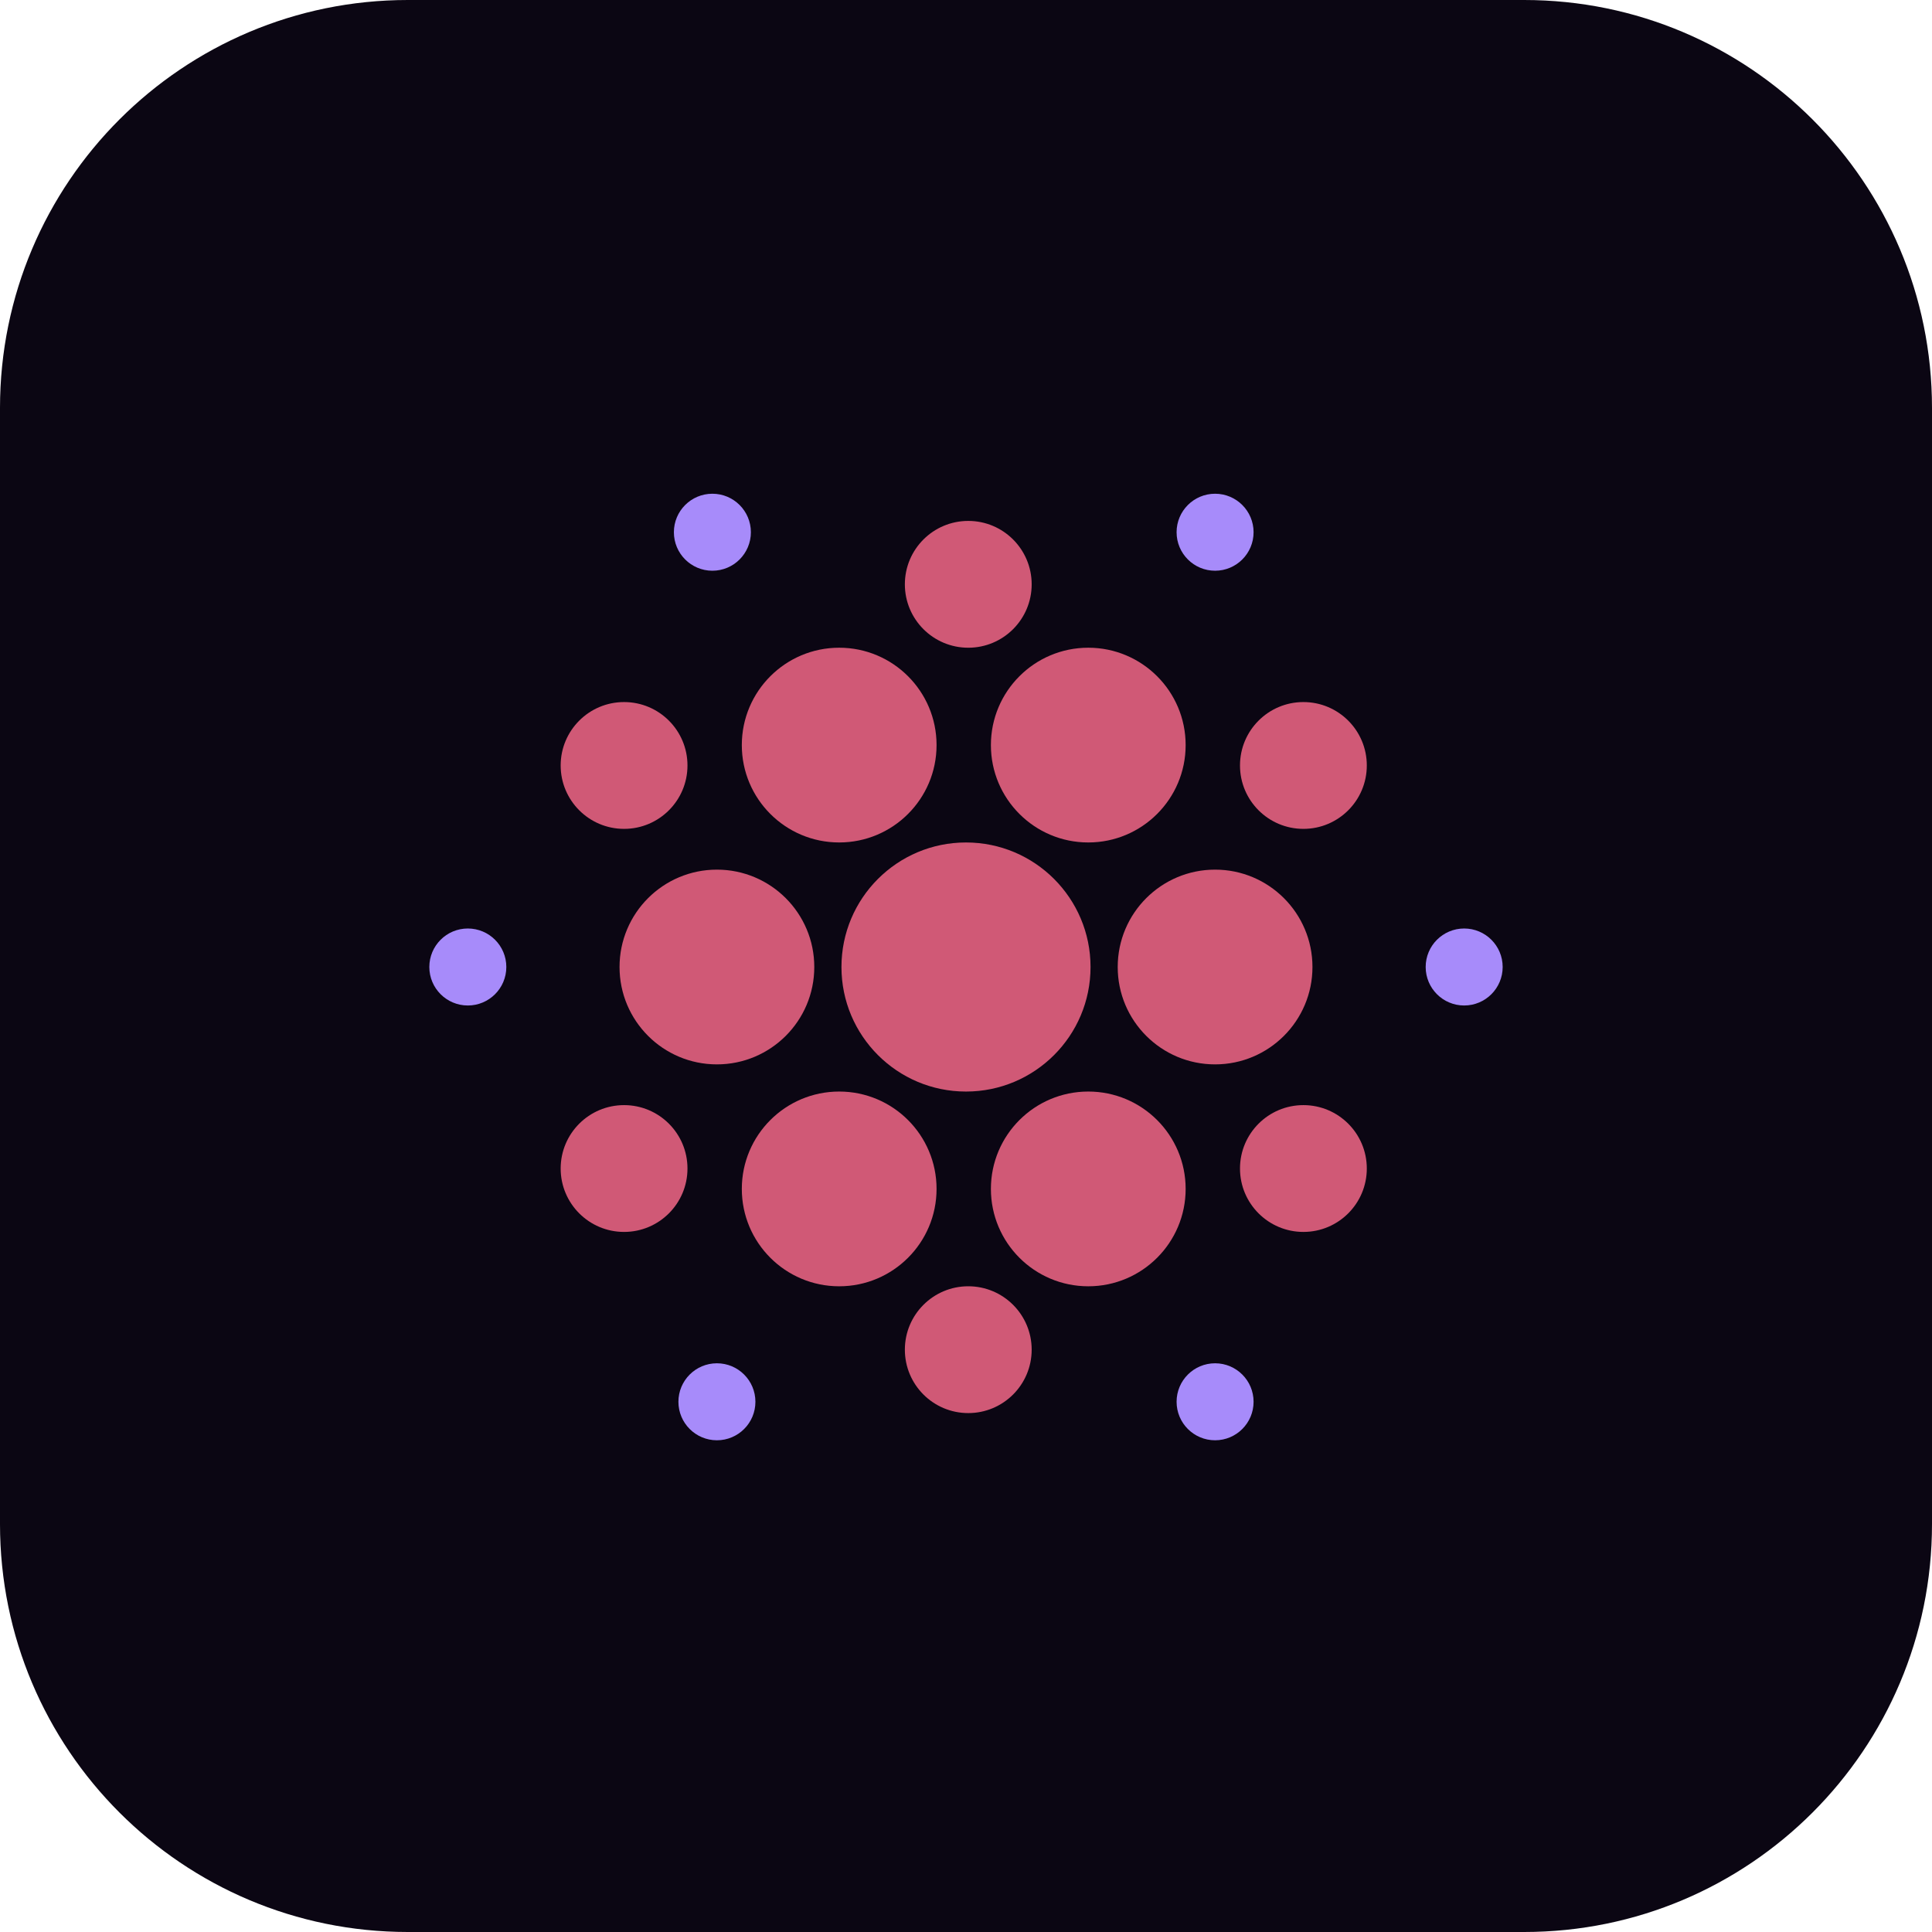
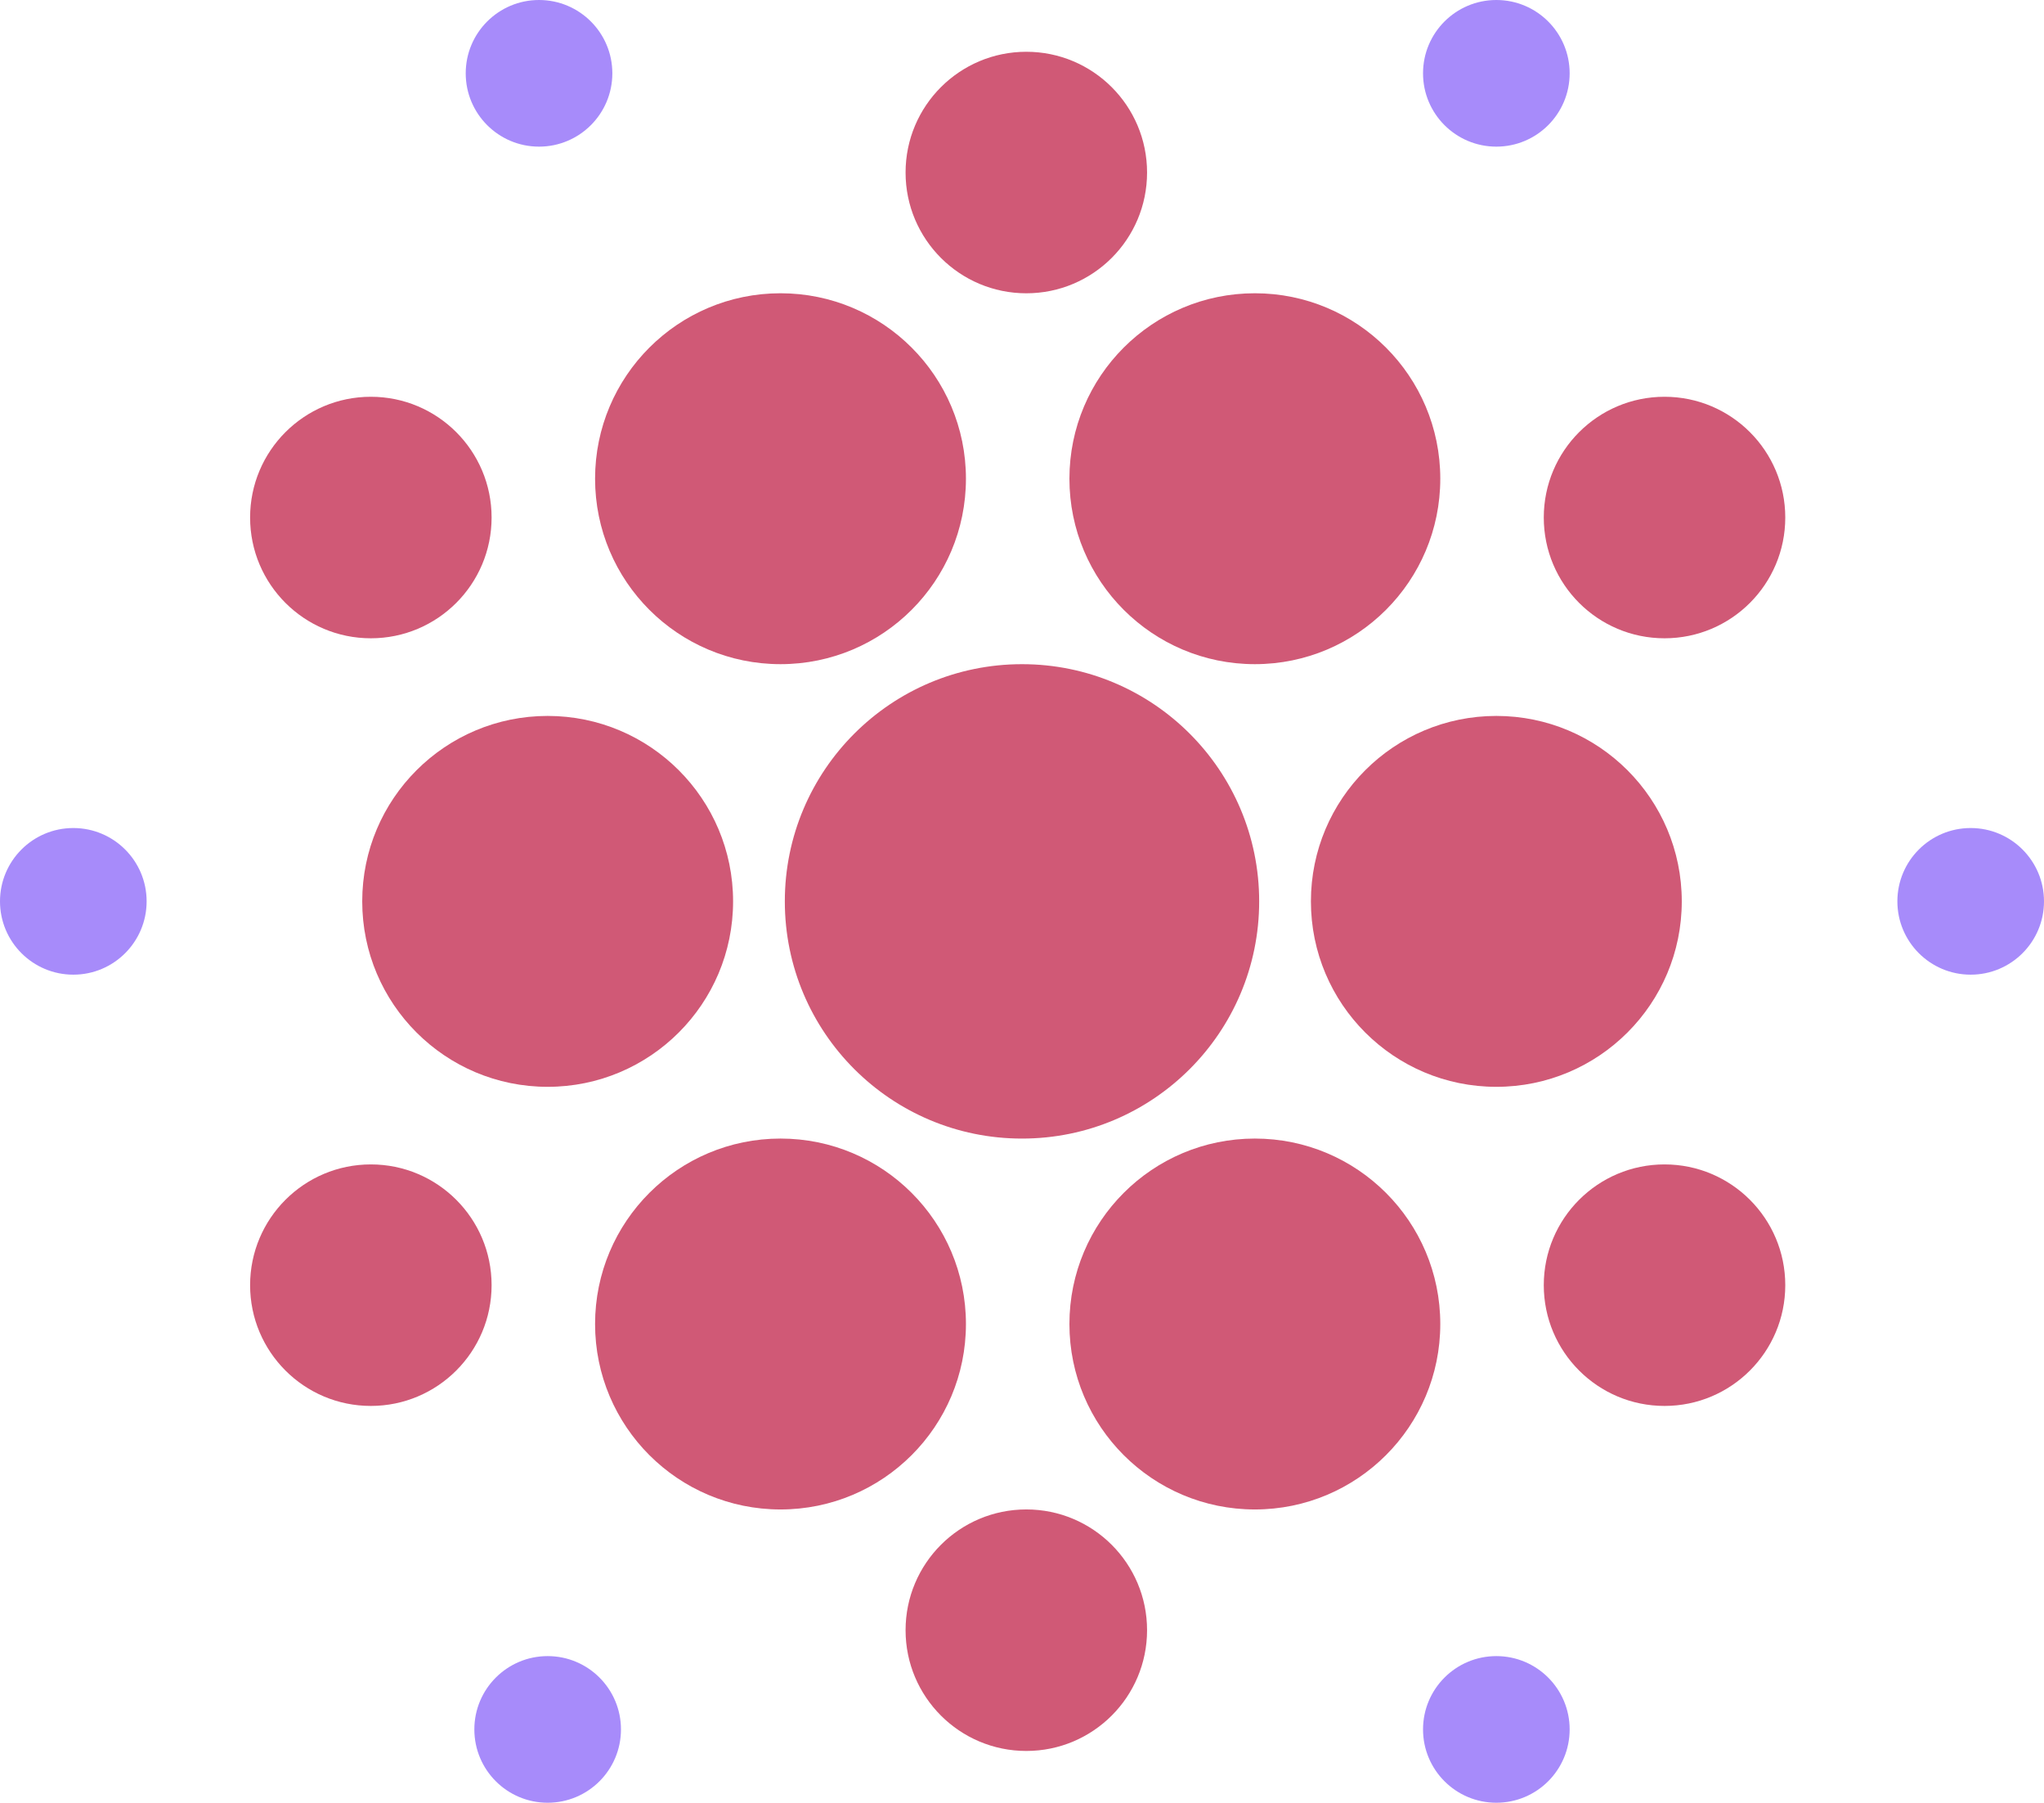
- <svg xmlns="http://www.w3.org/2000/svg" viewBox="0 0 270 270" role="img" aria-label="LoveIQ">
-   <rect width="270" height="270" rx="57" fill="#0B0613" />
-   <g transform="translate(60 69)">
+ <svg xmlns="http://www.w3.org/2000/svg" viewBox="0 0 150 132.281" fill="none" role="img" aria-label="LoveIQ">
+   <g>
    <circle cx="75" cy="66.141" r="17.405" fill="#D05976" />
    <circle cx="109.81" cy="66.141" r="13.608" fill="#D05976" />
    <circle cx="40.19" cy="66.141" r="13.608" fill="#D05976" />
    <circle cx="57.278" cy="35.127" r="13.608" fill="#D05976" />
    <circle cx="92.088" cy="35.127" r="13.608" fill="#D05976" />
    <circle cx="92.088" cy="97.153" r="13.608" fill="#D05976" />
    <circle cx="57.278" cy="97.153" r="13.608" fill="#D05976" />
    <circle cx="122.152" cy="37.975" r="8.861" fill="#D05976" />
    <circle cx="27.215" cy="37.975" r="8.861" fill="#D05976" />
    <circle cx="122.152" cy="94.303" r="8.861" fill="#D05976" />
    <circle cx="75.317" cy="119.62" r="8.861" fill="#D05976" />
    <circle cx="75.317" cy="12.66" r="8.861" fill="#D05976" />
    <circle cx="27.215" cy="94.303" r="8.861" fill="#D05976" />
    <circle cx="109.81" cy="5.38" r="5.38" fill="#A78BFA" />
    <circle cx="5.38" cy="66.139" r="5.38" fill="#A78BFA" />
    <circle cx="144.62" cy="66.139" r="5.38" fill="#A78BFA" />
    <circle cx="39.557" cy="5.38" r="5.38" fill="#A78BFA" />
    <circle cx="40.19" cy="126.901" r="5.38" fill="#A78BFA" />
    <circle cx="109.81" cy="126.901" r="5.38" fill="#A78BFA" />
  </g>
</svg>
